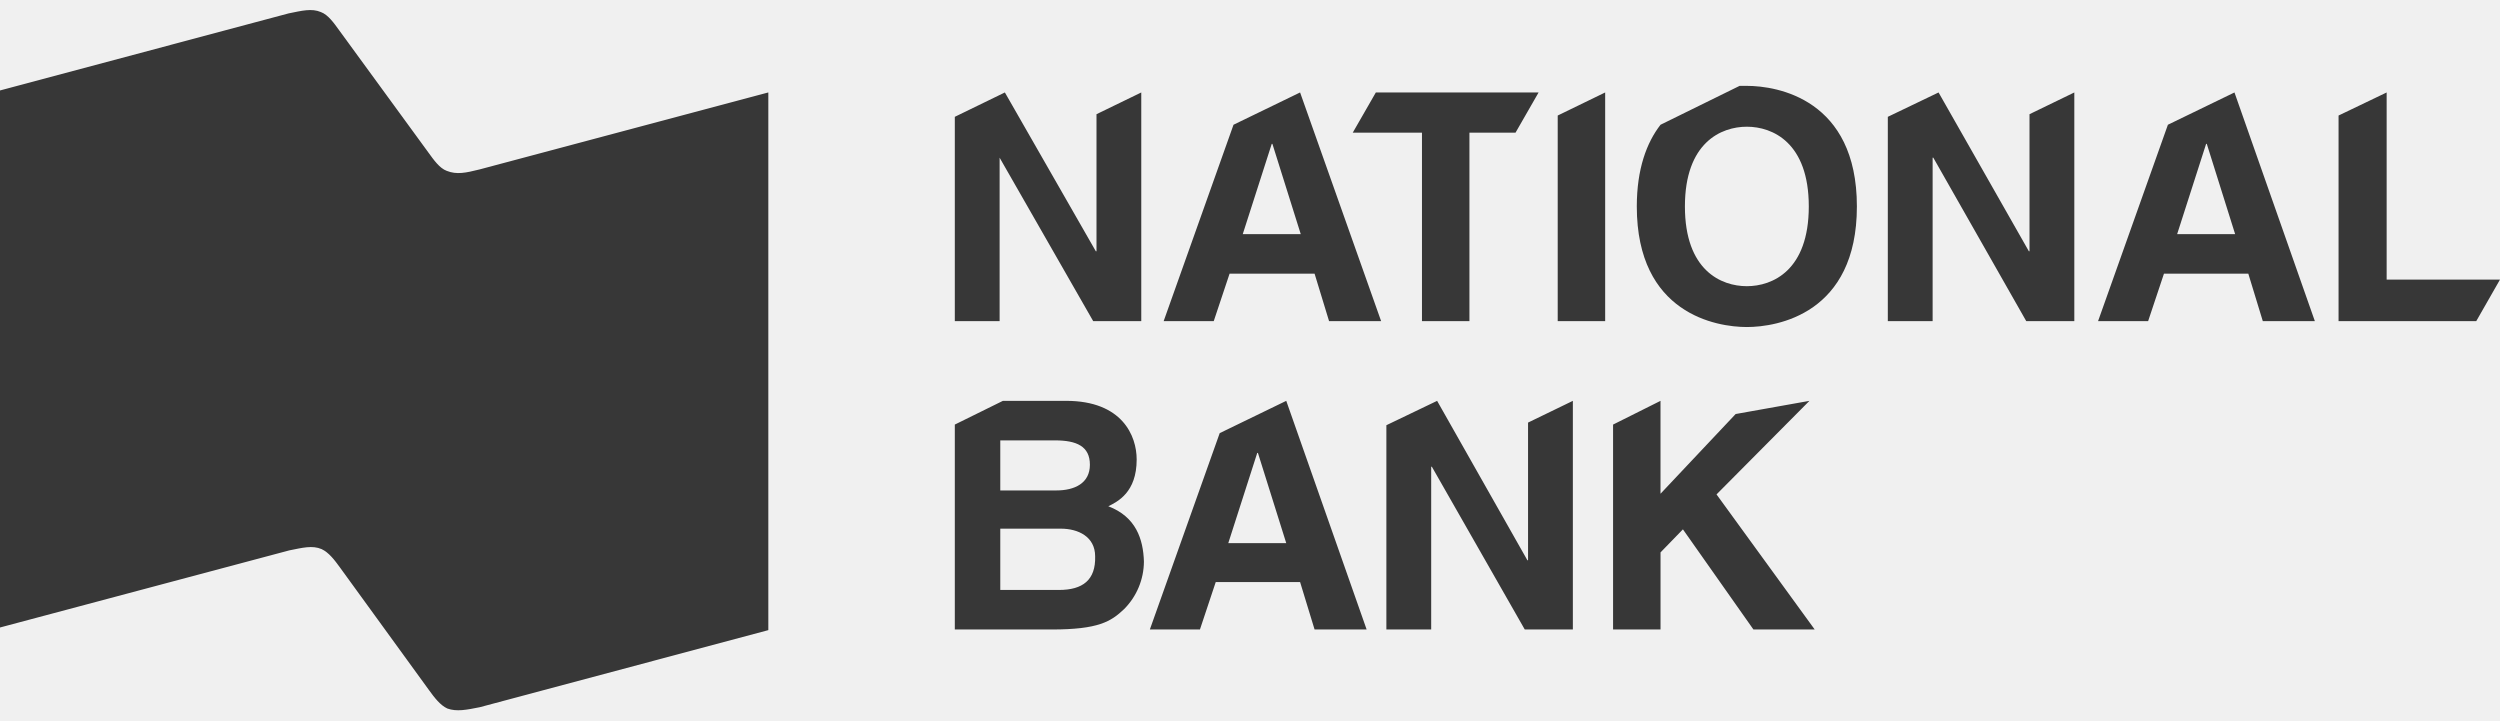
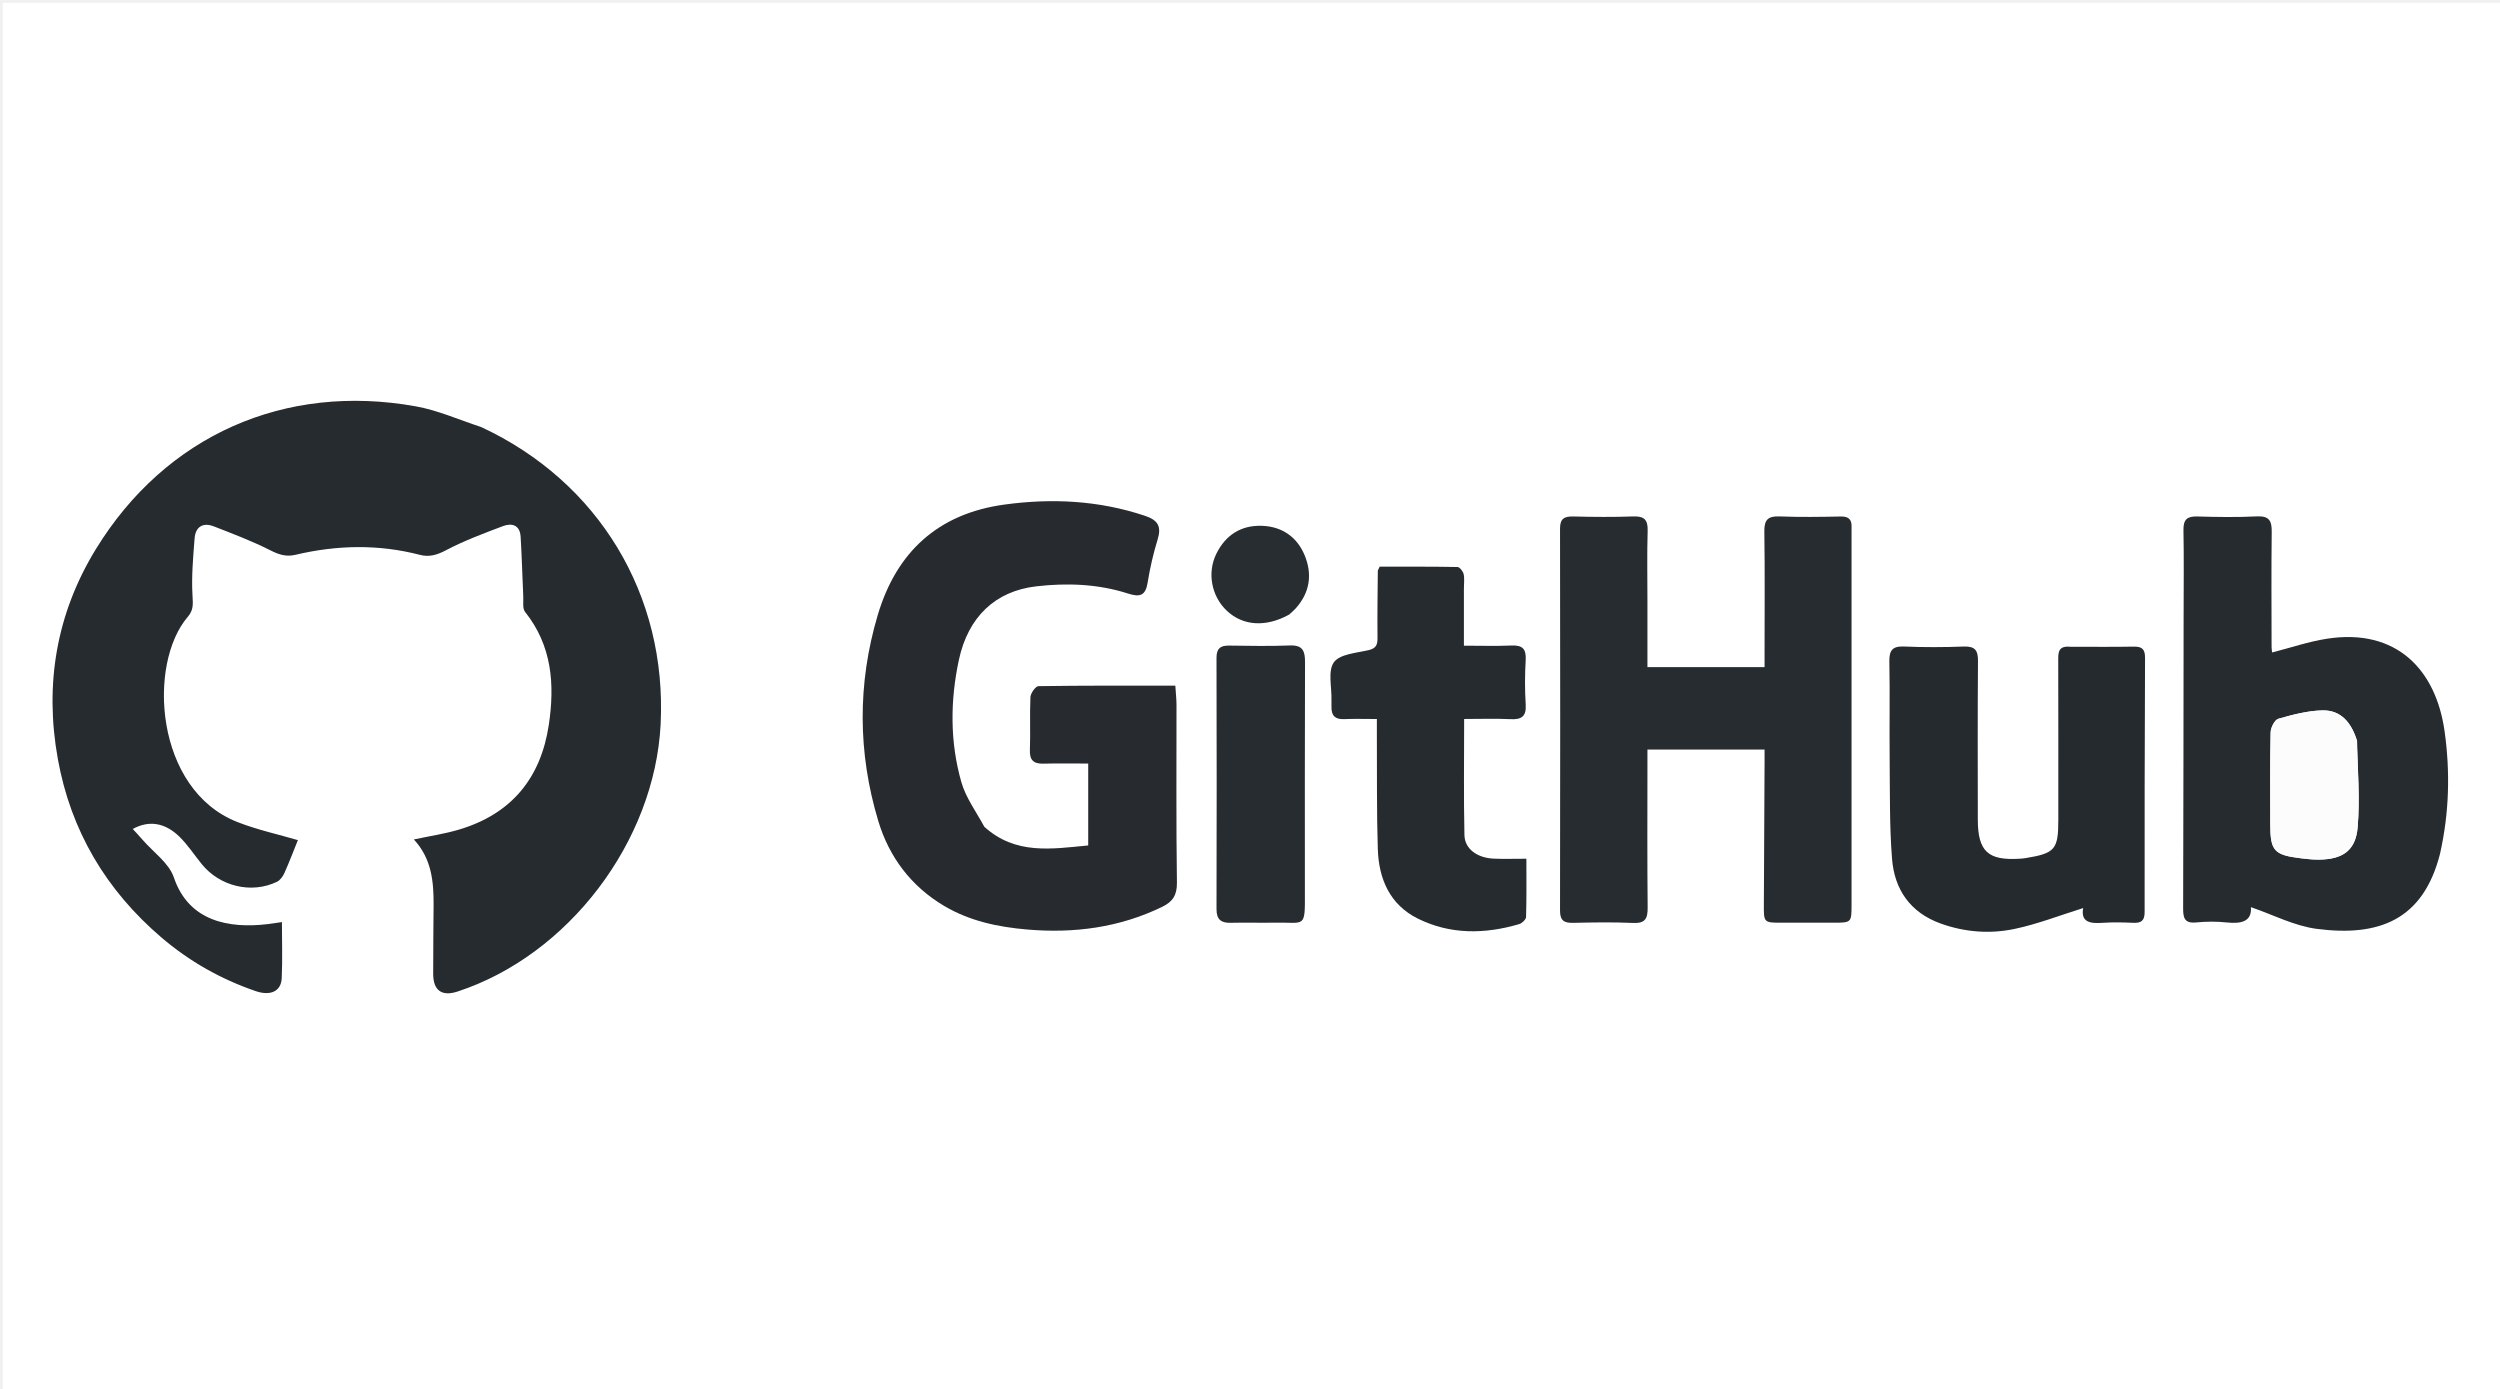
- <svg xmlns="http://www.w3.org/2000/svg" width="118" height="34" fill="none">
-   <path fill="#373737" d="M22.611 8.003c-.622.155-1.057.249-1.524.062-.342-.124-.622-.529-.87-.87l-4.2-5.755c-.248-.342-.528-.746-.87-.87-.436-.187-.902-.063-1.524.062L0 4.27v25.348l13.654-3.64c.622-.124 1.088-.248 1.524-.061.342.155.622.528.87.87l4.2 5.785c.248.343.528.716.87.871.436.156.902.062 1.524-.062l13.623-3.639V4.363L22.61 8.004zm24.571 7.153V7.443l4.416 7.713h2.27V4.364L51.755 5.39v6.47h-.032L47.43 4.364l-2.363 1.15v9.642h2.115zM61.364 4.364l-3.142 1.524-3.297 9.268h2.364l.747-2.239h4.012l.684 2.24h2.457L61.364 4.363zm-2.706 6.687 1.368-4.261h.031l1.338 4.26h-2.737zm46.809-6.687-3.142 1.524-3.296 9.268h2.363l.747-2.239h3.981l.684 2.24h2.457l-3.794-10.793zm-2.706 6.687 1.368-4.261h.031l1.338 4.26h-2.737zm-35.644-4.79v8.895h2.24V6.261h2.176l1.089-1.897H64.94l-1.09 1.897h3.266zm8.647-1.897-2.24 1.089v9.703h2.24V4.364zm6.687-.311h-.342l-3.732 1.835c-.653.84-1.12 2.084-1.12 3.857 0 5.07 3.763 5.691 5.194 5.691 1.43 0 5.194-.622 5.194-5.691 0-5.07-3.763-5.692-5.194-5.692zm0 9.455c-1.213 0-2.923-.746-2.923-3.763s1.71-3.764 2.923-3.764 2.924.747 2.924 3.764-1.71 3.763-2.924 3.763zm8.801-6.065 4.386 7.713h2.27V4.364L95.793 5.39v6.47h-.03L91.5 4.364l-2.395 1.15v9.642h2.115V7.443h.031zm21.398-3.079-2.27 1.089v9.703h6.5l1.12-1.96h-5.35V4.365zM52.313 23.896c.436-.218 1.338-.653 1.338-2.208 0-1.12-.684-2.768-3.328-2.768h-2.986l-2.27 1.12v9.672h4.572c2.208 0 2.799-.373 3.42-.964a3.2 3.2 0 0 0 .934-2.24c-.031-1.057-.373-2.114-1.68-2.612zm-5.1-3.11h2.581c1.027 0 1.649.28 1.649 1.15 0 .871-.716 1.213-1.587 1.213h-2.643v-2.363zm2.768 7.06h-2.768v-2.893h2.861c.809 0 1.617.374 1.617 1.307.031 1.12-.59 1.586-1.71 1.586zm17.603-5.816 4.385 7.682h2.27V18.92l-2.115 1.026v6.5h-.03l-4.262-7.526-2.395 1.15v9.642h2.115V22.03h.031zm-6.874-3.11-3.14 1.524-3.297 9.268h2.364l.746-2.24h3.981l.684 2.24h2.457L60.711 18.92zm-2.736 6.718 1.368-4.261h.032l1.337 4.26h-2.737zm21.46-.653 3.328 4.727h2.892l-4.634-6.376 4.386-4.416-3.484.622-3.546 3.763V18.92l-2.239 1.12v9.672h2.24v-3.639l1.057-1.088z" />
+ <svg xmlns="http://www.w3.org/2000/svg" version="1.1" id="Layer_1" x="0px" y="0px" width="100%" viewBox="0 0 900 500" enable-background="new 0 0 900 500" xml:space="preserve">
+   <path fill="#FFFFFF" opacity="1" stroke="none" d=" M605,501   C403.333,501 202.167,501 1,501   C1,334.333 1,167.667 1,1   C301,1 601,1 901,1   C901,167.667 901,334.333 901,501   C802.5,501 704,501 605,501  M172.907,153.588   C165.194,151.108 157.645,147.723 149.742,146.298   C102.547,137.782 59.653,156.745 34.561,197.609   C20.29,220.851 15.97,246.386 20.837,273.293   C25.51,299.126 38.187,320.432 58.06,337.444   C68.118,346.054 79.507,352.497 92.049,356.797   C97.404,358.633 101.191,356.854 101.414,352.167   C101.727,345.581 101.493,338.969 101.493,331.957   C99.284,332.272 97.834,332.508 96.376,332.682   C82.42,334.354 67.939,331.718 62.594,315.899   C60.84,310.709 55.219,306.821 51.349,302.353   C50.225,301.055 49.044,299.807 47.79,298.427   C53.516,295.26 59.293,296.086 64.507,301.12   C67.579,304.087 69.941,307.784 72.663,311.12   C79.195,319.126 90.482,321.839 99.676,317.458   C100.831,316.908 101.829,315.529 102.379,314.301   C104.178,310.282 105.737,306.155 107.235,302.447   C100.334,300.419 92.708,298.769 85.531,295.967   C55.686,284.317 53.031,238.978 67.622,222.026   C69.705,219.605 69.47,217.414 69.296,214.424   C68.899,207.573 69.511,200.64 70.057,193.768   C70.386,189.635 73.07,187.968 76.969,189.487   C83.887,192.182 90.865,194.828 97.471,198.179   C100.498,199.715 103.117,200.494 106.35,199.728   C121.309,196.182 136.27,195.871 151.238,199.761   C154.554,200.623 157.366,199.768 160.563,198.079   C167.103,194.625 174.12,192.03 181.06,189.399   C184.303,188.169 187.177,189.049 187.427,193.162   C187.865,200.354 188.044,207.561 188.38,214.759   C188.468,216.632 188.046,219.047 189.029,220.279   C198.737,232.451 199.759,246.373 197.577,260.938   C194.693,280.194 184.076,293.035 165.288,298.644   C160.078,300.2 154.64,300.995 148.991,302.207   C155.322,309.005 156.142,317.205 156.1,325.647   C156.058,333.976 155.931,342.305 155.952,350.634   C155.966,356.586 159.085,358.787 164.665,356.964   C204.607,343.915 235.728,302.943 237.829,260.64   C240.134,214.24 215.588,173.461 172.907,153.588  M354.109,297.395   C351.376,292.146 347.689,287.17 346.095,281.596   C341.959,267.131 342.051,252.292 345.183,237.615   C348.502,222.063 358.329,212.788 373.023,211.083   C384.184,209.787 395.344,210.213 406.114,213.68   C410.475,215.084 412.41,214.377 413.158,209.668   C413.99,204.436 415.205,199.223 416.76,194.158   C418.199,189.472 416.82,187.244 412.205,185.7   C395.585,180.141 378.625,179.3 361.454,181.671   C337.683,184.953 322.721,198.746 315.989,221.423   C308.656,246.122 308.779,271.04 316.215,295.657   C320.124,308.595 328.023,319.081 339.868,326.113   C349.065,331.573 359.256,333.723 369.794,334.624   C386.684,336.07 402.934,333.939 418.345,326.483   C422.189,324.622 423.759,322.254 423.691,317.668   C423.375,296.349 423.563,275.024 423.533,253.701   C423.53,251.582 423.279,249.463 423.11,246.841   C406.431,246.841 390.135,246.768 373.844,247.016   C372.82,247.032 371.038,249.521 370.968,250.928   C370.654,257.242 371.006,263.588 370.764,269.909   C370.621,273.637 372.04,275.01 375.661,274.911   C381.055,274.764 386.455,274.873 391.76,274.873   C391.76,285.06 391.76,294.503 391.76,304.364   C378.622,305.607 365.626,307.848 354.109,297.395  M593.073,216.5   C593.073,208.003 592.9,199.5 593.149,191.01   C593.267,186.989 591.802,185.787 587.922,185.922   C580.766,186.172 573.592,186.118 566.432,185.939   C563.133,185.856 561.607,186.691 561.614,190.356   C561.701,236.175 561.703,281.994 561.612,327.814   C561.605,331.488 563.14,332.3 566.416,332.223   C573.577,332.054 580.755,331.931 587.904,332.26   C592.272,332.46 593.189,330.708 593.148,326.734   C592.973,309.574 593.073,292.411 593.073,275.25   C593.073,273.456 593.073,271.663 593.073,269.83   C607.329,269.83 621.073,269.83 635.249,269.83   C635.249,271.729 635.256,273.358 635.248,274.987   C635.165,291.8 635.09,308.613 634.991,325.425   C634.951,332.161 634.927,332.165 641.425,332.17   C647.59,332.175 653.755,332.172 659.92,332.171   C666.535,332.168 666.55,332.167 666.551,325.675   C666.555,281.188 666.553,236.702 666.553,192.215   C666.553,191.382 666.518,190.548 666.553,189.716   C666.668,186.986 665.48,185.893 662.66,185.947   C655.332,186.088 647.991,186.199 640.671,185.914   C636.538,185.753 635.108,187.063 635.169,191.283   C635.378,205.776 635.249,220.273 635.249,234.769   C635.249,236.545 635.249,238.322 635.249,240.177   C620.919,240.177 607.186,240.177 593.073,240.177   C593.073,232.44 593.073,224.97 593.073,216.5  M878.547,306.977   C881.734,292.518 882.093,277.951 880.056,263.321   C876.958,241.059 862.697,226.088 837.761,229.937   C831.146,230.958 824.714,233.168 817.968,234.891   C817.924,234.491 817.763,233.722 817.762,232.952   C817.746,219.128 817.647,205.303 817.812,191.481   C817.859,187.548 816.948,185.695 812.526,185.905   C805.38,186.244 798.202,186.144 791.047,185.935   C787.404,185.828 785.985,187 786.052,190.777   C786.236,201.1 786.117,211.428 786.105,221.754   C786.066,256.715 786.05,291.675 785.935,326.636   C785.923,330.055 786.105,332.521 790.618,332.076   C794.247,331.719 797.972,331.691 801.595,332.078   C806.91,332.645 810.716,331.726 810.331,326.572   C818.207,329.258 825.942,333.336 834.07,334.392   C856.428,337.297 872.352,331.202 878.547,306.977  M744.76,232.835   C740.989,232.45 740.963,234.876 740.97,237.619   C741.022,256.783 740.998,275.947 740.998,295.112   C740.998,305.84 739.847,307.182 729.112,308.94   C728.455,309.048 727.787,309.1 727.123,309.141   C715.625,309.861 712.019,306.499 712.008,294.965   C711.989,275.967 711.917,256.969 712.073,237.973   C712.105,234.098 710.974,232.612 706.961,232.76   C699.805,233.024 692.623,233.052 685.47,232.753   C681.167,232.573 680.094,234.229 680.174,238.281   C680.404,249.942 680.16,261.611 680.281,273.274   C680.405,285.26 680.194,297.287 681.141,309.215   C682.019,320.272 687.705,328.54 698.669,332.475   C707.369,335.597 716.39,336.275 725.245,334.409   C733.596,332.65 741.65,329.482 749.944,326.899   C749.021,331.943 752.391,332.544 756.87,332.22   C760.517,331.956 764.204,332.041 767.862,332.206   C770.725,332.334 772.064,331.588 772.06,328.351   C772.017,297.863 772.078,267.374 772.217,236.886   C772.231,233.86 771.273,232.73 768.216,232.788   C760.72,232.931 753.219,232.834 744.76,232.835  M527.004,211.601   C527.001,209.936 527.272,208.206 526.897,206.629   C526.661,205.637 525.47,204.139 524.685,204.124   C515.257,203.951 505.825,204.012 496.688,204.012   C496.266,204.948 496.02,205.242 496.017,205.538   C495.949,213.52 495.82,221.502 495.908,229.483   C495.936,231.961 495.545,233.387 492.737,234.045   C488.33,235.077 482.338,235.46 480.207,238.417   C477.963,241.531 479.462,247.345 479.335,251.979   C479.312,252.81 479.359,253.644 479.338,254.475   C479.261,257.584 480.622,259.029 483.87,258.884   C487.653,258.715 491.45,258.845 495.674,258.845   C495.674,261.11 495.665,262.897 495.675,264.684   C495.758,278.339 495.581,292.001 496.014,305.644   C496.354,316.386 500.314,325.695 510.462,330.71   C522.188,336.506 534.548,336.303 546.906,332.677   C547.931,332.376 549.354,331.02 549.381,330.118   C549.588,323.193 549.495,316.259 549.495,309.146   C545.034,309.146 541.401,309.27 537.781,309.118   C531.78,308.865 527.293,305.623 527.189,300.599   C526.902,286.828 527.09,273.046 527.09,258.831   C532.875,258.831 538.321,258.629 543.743,258.898   C547.767,259.096 549.523,257.932 549.249,253.597   C548.912,248.288 548.939,242.93 549.244,237.618   C549.469,233.698 548.165,232.221 544.204,232.39   C538.607,232.63 532.992,232.451 527.004,232.451   C527.004,225.507 527.004,219.041 527.004,211.601  M469.752,320.448   C469.752,293.125 469.699,265.802 469.81,238.48   C469.826,234.49 469.099,232.19 464.385,232.372   C457.065,232.653 449.726,232.511 442.397,232.417   C439.259,232.377 437.94,233.539 437.948,236.823   C438.025,266.977 438.029,297.132 437.95,327.287   C437.94,331.042 439.58,332.291 443.097,332.205   C448.425,332.075 453.76,332.251 459.09,332.155   C469.946,331.961 469.813,334.471 469.752,320.448  M464.398,221.014   C465.11,220.321 465.87,219.671 466.528,218.931   C471.558,213.279 472.485,206.757 469.695,199.967   C466.938,193.258 461.463,189.525 454.247,189.292   C446.807,189.052 441.227,192.586 437.89,199.35   C434.512,206.197 436.108,214.668 441.704,219.91   C447.473,225.313 455.7,225.894 464.398,221.014  z" />
+   <path fill="#262B30" opacity="1" stroke="none" d=" M173.25,153.755   C215.588,173.461 240.134,214.24 237.829,260.64   C235.728,302.943 204.607,343.915 164.665,356.964   C159.085,358.787 155.966,356.586 155.952,350.634   C155.931,342.305 156.058,333.976 156.1,325.647   C156.142,317.205 155.322,309.005 148.991,302.207   C154.64,300.995 160.078,300.2 165.288,298.644   C184.076,293.035 194.693,280.194 197.577,260.938   C199.759,246.373 198.737,232.451 189.029,220.279   C188.046,219.047 188.468,216.632 188.38,214.759   C188.044,207.561 187.865,200.354 187.427,193.162   C187.177,189.049 184.303,188.169 181.06,189.399   C174.12,192.03 167.103,194.625 160.563,198.079   C157.366,199.768 154.554,200.623 151.238,199.761   C136.27,195.871 121.309,196.182 106.35,199.728   C103.117,200.494 100.498,199.715 97.471,198.179   C90.865,194.828 83.887,192.182 76.969,189.487   C73.07,187.968 70.386,189.635 70.057,193.768   C69.511,200.64 68.899,207.573 69.296,214.424   C69.47,217.414 69.705,219.605 67.622,222.026   C53.031,238.978 55.686,284.317 85.531,295.967   C92.708,298.769 100.334,300.419 107.235,302.447   C105.737,306.155 104.178,310.282 102.379,314.301   C101.829,315.529 100.831,316.908 99.676,317.458   C90.482,321.839 79.195,319.126 72.663,311.12   C69.941,307.784 67.579,304.087 64.507,301.12   C59.293,296.086 53.516,295.26 47.79,298.427   C49.044,299.807 50.225,301.055 51.349,302.353   C55.219,306.821 60.84,310.709 62.594,315.899   C67.939,331.718 82.42,334.354 96.376,332.682   C97.834,332.508 99.284,332.272 101.493,331.957   C101.493,338.969 101.727,345.581 101.414,352.167   C101.191,356.854 97.404,358.633 92.049,356.797   C79.507,352.497 68.118,346.054 58.06,337.444   C38.187,320.432 25.51,299.126 20.837,273.293   C15.97,246.386 20.29,220.851 34.561,197.609   C59.653,156.745 102.547,137.782 149.742,146.298   C157.645,147.723 165.194,151.108 173.25,153.755  z" />
+   <path fill="#272B30" opacity="1" stroke="none" d=" M354.366,297.65   C365.626,307.848 378.622,305.607 391.76,304.364   C391.76,294.503 391.76,285.06 391.76,274.873   C386.455,274.873 381.055,274.764 375.661,274.911   C372.04,275.01 370.621,273.637 370.764,269.909   C371.006,263.588 370.654,257.242 370.968,250.928   C371.038,249.521 372.82,247.032 373.844,247.016   C390.135,246.768 406.431,246.841 423.11,246.841   C423.279,249.463 423.53,251.582 423.533,253.701   C423.563,275.024 423.375,296.349 423.691,317.668   C423.759,322.254 422.189,324.622 418.345,326.483   C402.934,333.939 386.684,336.07 369.794,334.624   C359.256,333.723 349.065,331.573 339.868,326.113   C328.023,319.081 320.124,308.595 316.215,295.657   C308.779,271.04 308.656,246.122 315.989,221.423   C322.721,198.746 337.683,184.953 361.454,181.671   C378.625,179.3 395.585,180.141 412.205,185.7   C416.82,187.244 418.199,189.472 416.76,194.158   C415.205,199.223 413.99,204.436 413.158,209.668   C412.41,214.377 410.475,215.084 406.114,213.68   C395.344,210.213 384.184,209.787 373.023,211.083   C358.329,212.788 348.502,222.063 345.183,237.615   C342.051,252.292 341.959,267.131 346.095,281.596   C347.689,287.17 351.376,292.146 354.366,297.65  z" />
+   <path fill="#272C31" opacity="1" stroke="none" d=" M593.073,217   C593.073,224.97 593.073,232.44 593.073,240.177   C607.186,240.177 620.919,240.177 635.249,240.177   C635.249,238.322 635.249,236.545 635.249,234.769   C635.249,220.273 635.378,205.776 635.169,191.283   C635.108,187.063 636.538,185.753 640.671,185.914   C647.991,186.199 655.332,186.088 662.66,185.947   C665.48,185.893 666.668,186.986 666.553,189.716   C666.518,190.548 666.553,191.382 666.553,192.215   C666.553,236.702 666.555,281.188 666.551,325.675   C666.55,332.167 666.535,332.168 659.92,332.171   C653.755,332.172 647.59,332.175 641.425,332.17   C634.927,332.165 634.951,332.161 634.991,325.425   C635.09,308.613 635.165,291.8 635.248,274.987   C635.256,273.358 635.249,271.729 635.249,269.83   C621.073,269.83 607.329,269.83 593.073,269.83   C593.073,271.663 593.073,273.456 593.073,275.25   C593.073,292.411 592.973,309.574 593.148,326.734   C593.189,330.708 592.272,332.46 587.904,332.26   C580.755,331.931 573.577,332.054 566.416,332.223   C563.14,332.3 561.605,331.488 561.612,327.814   C561.703,281.994 561.701,236.175 561.614,190.356   C561.607,186.691 563.133,185.856 566.432,185.939   C573.592,186.118 580.766,186.172 587.922,185.922   C591.802,185.787 593.267,186.989 593.149,191.01   C592.9,199.5 593.073,208.003 593.073,217  z" />
+   <path fill="#262B30" opacity="1" stroke="none" d=" M878.403,307.36   C872.352,331.202 856.428,337.297 834.07,334.392   C825.942,333.336 818.207,329.258 810.331,326.572   C810.716,331.726 806.91,332.645 801.595,332.078   C797.972,331.691 794.247,331.719 790.618,332.076   C786.105,332.521 785.923,330.055 785.935,326.636   C786.05,291.675 786.066,256.715 786.105,221.754   C786.117,211.428 786.236,201.1 786.052,190.777   C785.985,187 787.404,185.828 791.047,185.935   C798.202,186.144 805.38,186.244 812.526,185.905   C816.948,185.695 817.859,187.548 817.812,191.481   C817.647,205.303 817.746,219.128 817.762,232.952   C817.763,233.722 817.924,234.491 817.968,234.891   C824.714,233.168 831.146,230.958 837.761,229.937   C862.697,226.088 876.958,241.059 880.056,263.321   C882.093,277.951 881.734,292.518 878.403,307.36  M848.4,266.335   C846.5,260.262 842.824,255.619 836.155,255.743   C830.802,255.843 825.398,257.278 820.199,258.76   C818.877,259.137 817.466,261.927 817.428,263.639   C817.179,274.626 817.3,285.622 817.3,296.615   C817.3,306.3 818.603,307.787 828.304,308.979   C830.448,309.242 832.616,309.477 834.771,309.461   C843.307,309.396 848.048,306.246 848.757,297.797   C849.609,287.633 848.797,277.329 848.4,266.335  z" />
+   <path fill="#252A2F" opacity="1" stroke="none" d=" M745.24,232.835   C753.219,232.834 760.72,232.931 768.216,232.788   C771.273,232.73 772.231,233.86 772.217,236.886   C772.078,267.374 772.017,297.863 772.06,328.351   C772.064,331.588 770.725,332.334 767.862,332.206   C764.204,332.041 760.517,331.956 756.87,332.22   C752.391,332.544 749.021,331.943 749.944,326.899   C741.65,329.482 733.596,332.65 725.245,334.409   C716.39,336.275 707.369,335.597 698.669,332.475   C687.705,328.54 682.019,320.272 681.141,309.215   C680.194,297.287 680.405,285.26 680.281,273.274   C680.16,261.611 680.404,249.942 680.174,238.281   C680.094,234.229 681.167,232.573 685.47,232.753   C692.623,233.052 699.805,233.024 706.961,232.76   C710.974,232.612 712.105,234.098 712.073,237.973   C711.917,256.969 711.989,275.967 712.008,294.965   C712.019,306.499 715.625,309.861 727.123,309.141   C727.787,309.1 728.455,309.048 729.112,308.94   C739.847,307.182 740.998,305.84 740.998,295.112   C740.998,275.947 741.022,256.783 740.97,237.619   C740.963,234.876 740.989,232.45 745.24,232.835  z" />
+   <path fill="#262B30" opacity="1" stroke="none" d=" M527.004,212.088   C527.004,219.041 527.004,225.507 527.004,232.451   C532.992,232.451 538.607,232.63 544.204,232.39   C548.165,232.221 549.469,233.698 549.244,237.618   C548.939,242.93 548.912,248.288 549.249,253.597   C549.523,257.932 547.767,259.096 543.743,258.898   C538.321,258.629 532.875,258.831 527.09,258.831   C527.09,273.046 526.902,286.828 527.189,300.599   C527.293,305.623 531.78,308.865 537.781,309.118   C541.401,309.27 545.034,309.146 549.495,309.146   C549.495,316.259 549.588,323.193 549.381,330.118   C549.354,331.02 547.931,332.376 546.906,332.677   C534.548,336.303 522.188,336.506 510.462,330.71   C500.314,325.695 496.354,316.386 496.014,305.644   C495.581,292.001 495.758,278.339 495.675,264.684   C495.665,262.897 495.674,261.11 495.674,258.845   C491.45,258.845 487.653,258.715 483.87,258.884   C480.622,259.029 479.261,257.584 479.338,254.475   C479.359,253.644 479.312,252.81 479.335,251.979   C479.462,247.345 477.963,241.531 480.207,238.417   C482.338,235.46 488.33,235.077 492.737,234.045   C495.545,233.387 495.936,231.961 495.908,229.483   C495.82,221.502 495.949,213.52 496.017,205.538   C496.02,205.242 496.266,204.948 496.688,204.012   C505.825,204.012 515.257,203.951 524.685,204.124   C525.47,204.139 526.661,205.637 526.897,206.629   C527.272,208.206 527.001,209.936 527.004,212.088  z" />
+   <path fill="#272C31" opacity="1" stroke="none" d=" M469.752,320.936   C469.813,334.471 469.946,331.961 459.09,332.155   C453.76,332.251 448.425,332.075 443.097,332.205   C439.58,332.291 437.94,331.042 437.95,327.287   C438.029,297.132 438.025,266.977 437.948,236.823   C437.94,233.539 439.259,232.377 442.397,232.417   C449.726,232.511 457.065,232.653 464.385,232.372   C469.099,232.19 469.826,234.49 469.81,238.48   C469.699,265.802 469.752,293.125 469.752,320.936  z" />
+   <path fill="#282D32" opacity="1" stroke="none" d=" M464.106,221.242   C455.7,225.894 447.473,225.313 441.704,219.91   C436.108,214.668 434.512,206.197 437.89,199.35   C441.227,192.586 446.807,189.052 454.247,189.292   C461.463,189.525 466.938,193.258 469.695,199.967   C472.485,206.757 471.558,213.279 466.528,218.931   C465.87,219.671 465.11,220.321 464.106,221.242  z" />
+   <path fill="#FCFCFC" opacity="1" stroke="none" d=" M848.553,266.71   C848.797,277.329 849.609,287.633 848.757,297.797   C848.048,306.246 843.307,309.396 834.771,309.461   C832.616,309.477 830.448,309.242 828.304,308.979   C818.603,307.787 817.3,306.3 817.3,296.615   C817.3,285.622 817.179,274.626 817.428,263.639   C817.466,261.927 818.877,259.137 820.199,258.76   C825.398,257.278 830.802,255.843 836.155,255.743   C842.824,255.619 846.5,260.262 848.553,266.71  z" />
</svg>
